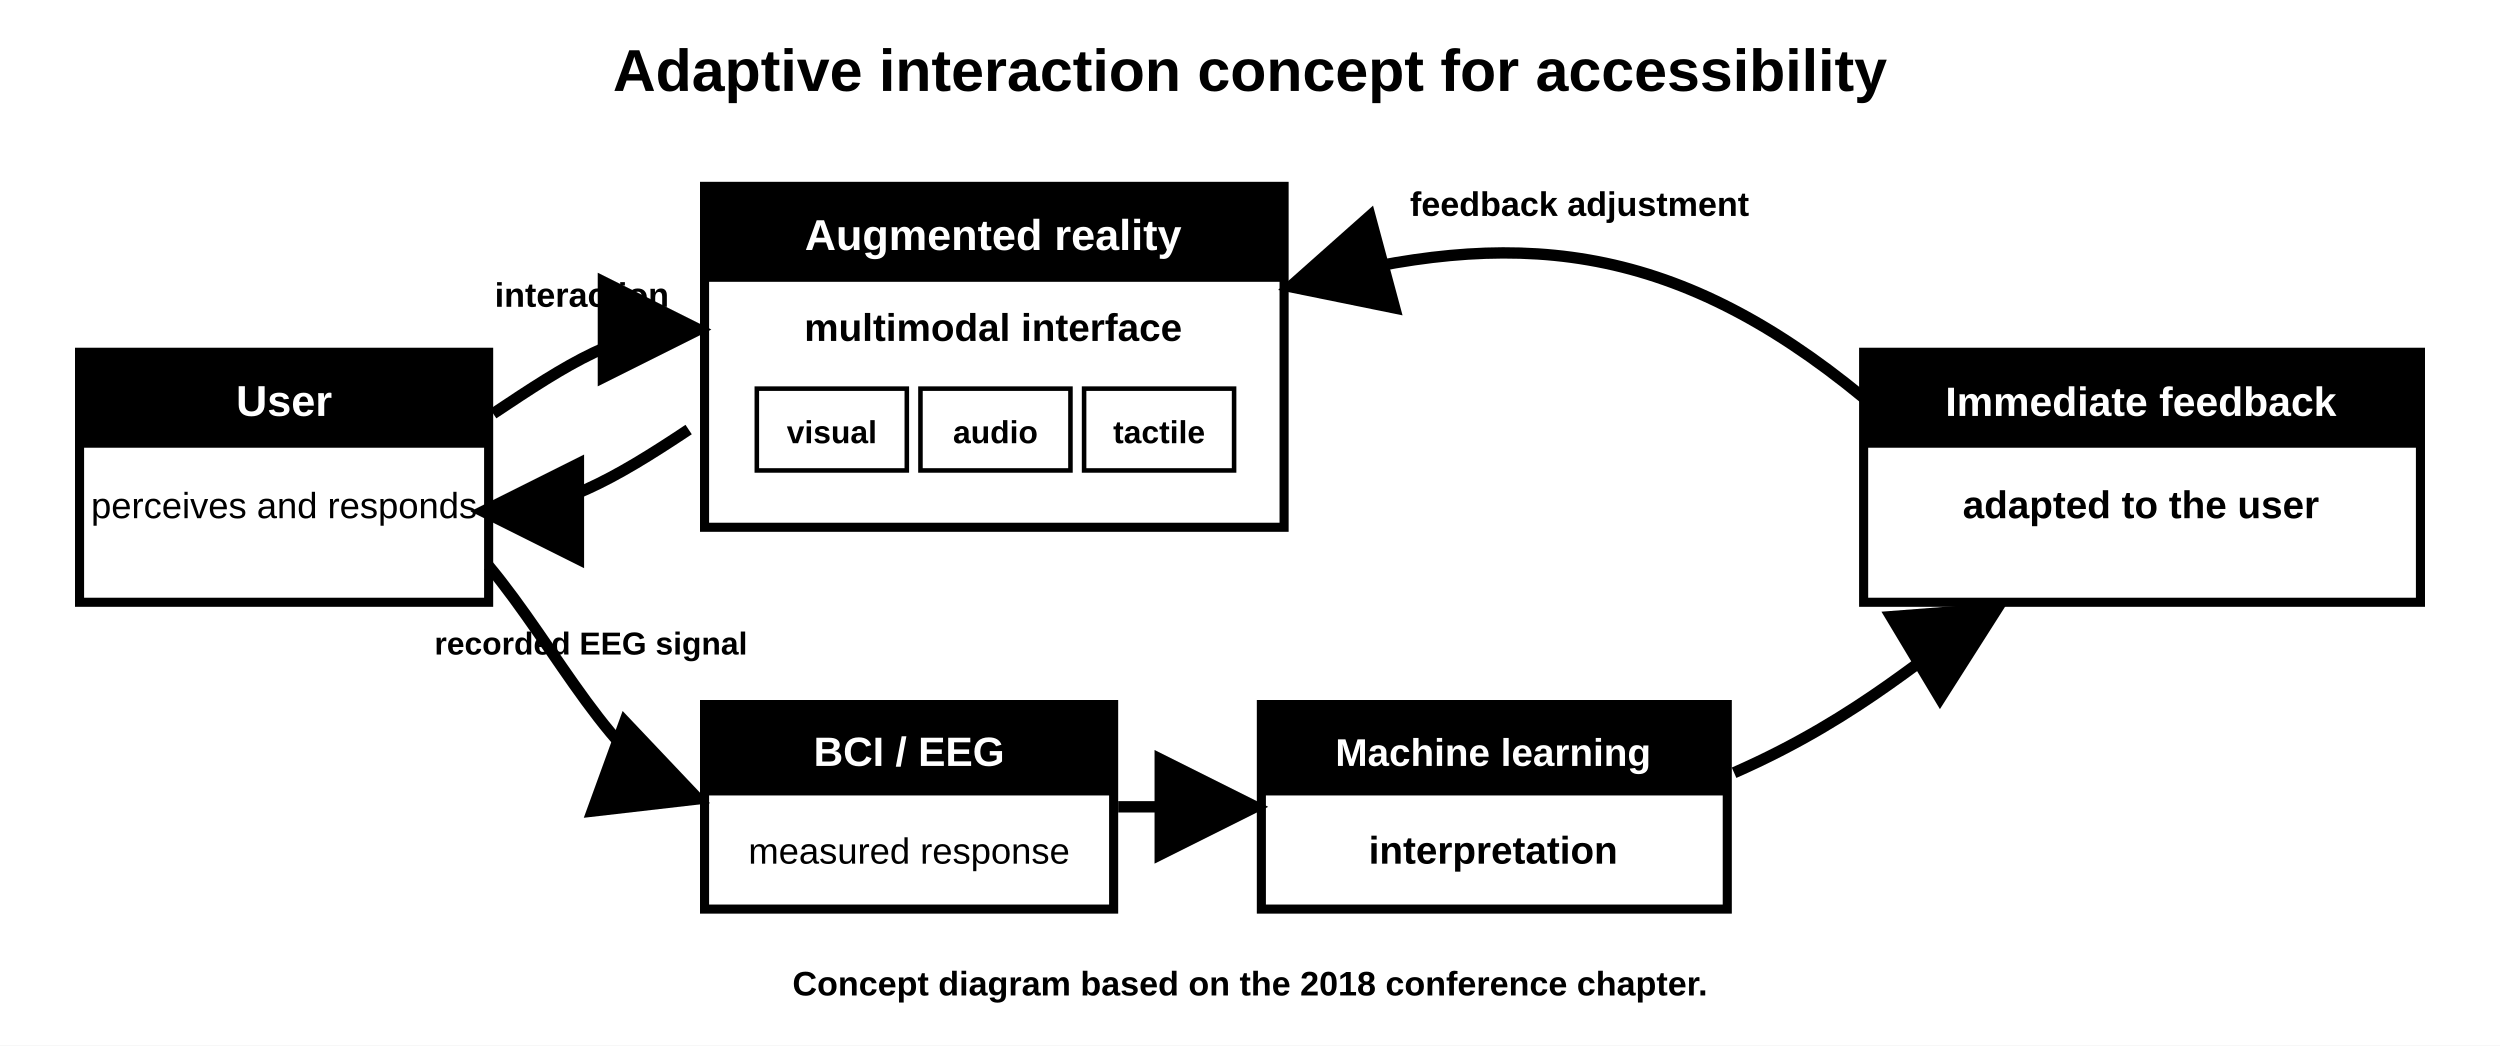
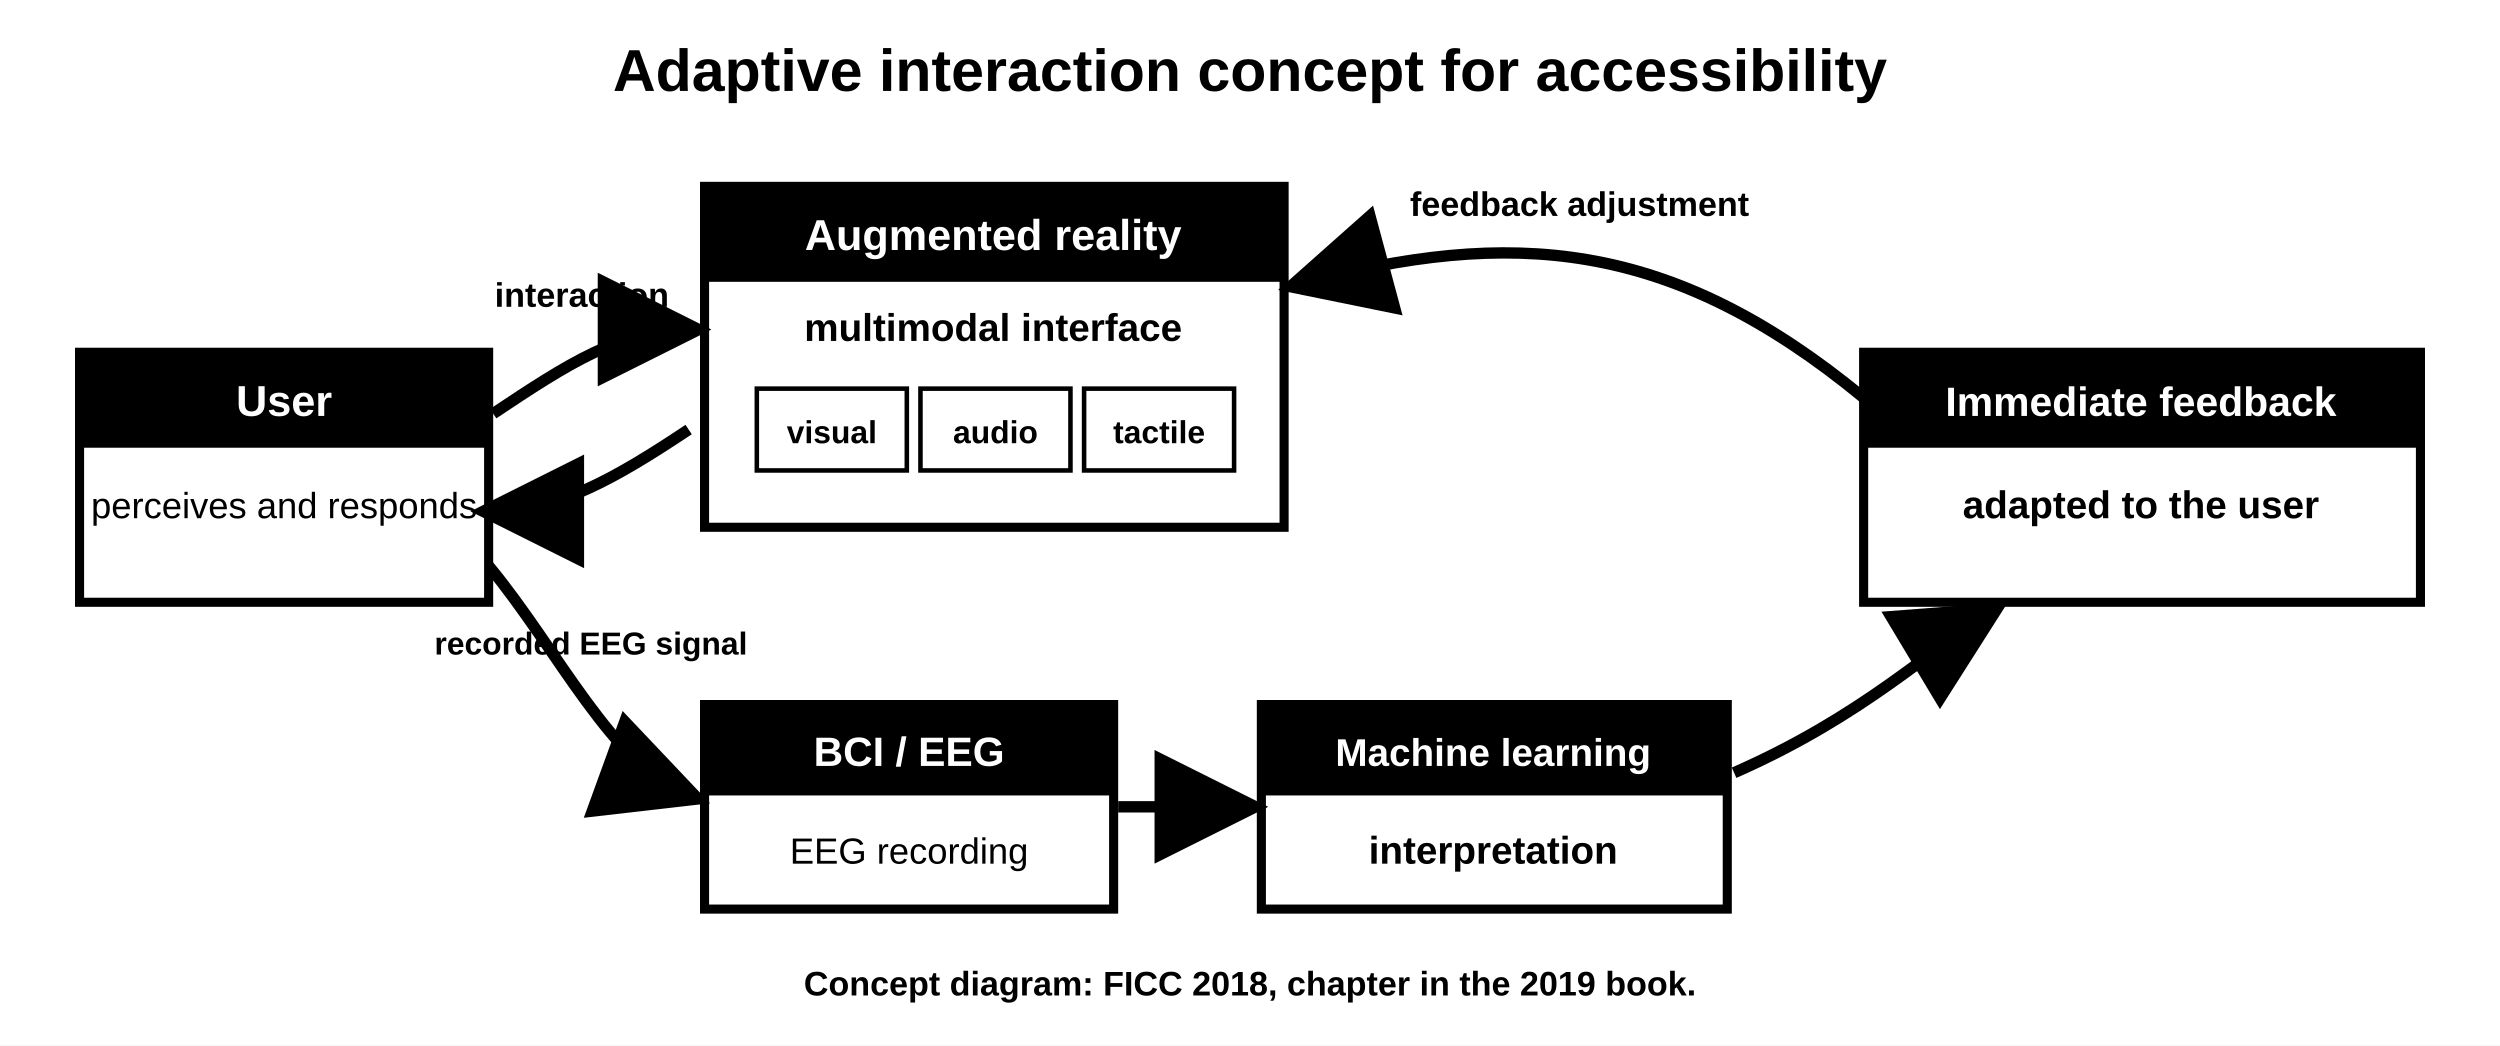
- <svg xmlns="http://www.w3.org/2000/svg" viewBox="0 0 1100 460" role="img" aria-labelledby="title desc">
+ <svg xmlns="http://www.w3.org/2000/svg" xml:lang="en" lang="en" viewBox="0 0 1100 460" role="img" aria-labelledby="title desc">
  <defs>
    <marker id="arrow" markerWidth="10" markerHeight="10" refX="8" refY="5" orient="auto">
      <path d="M0,0 L10,5 L0,10 z" fill="#000000" />
    </marker>
  </defs>
  <rect width="1100" height="460" fill="#ffffff" />
  <text x="550" y="40" text-anchor="middle" font-family="Arial,sans-serif" font-size="26" font-weight="700" fill="#000000">Adaptive interaction concept for accessibility</text>
  <g font-family="Arial,sans-serif" text-anchor="middle">
    <rect x="35" y="155" width="180" height="110" fill="#ffffff" stroke="#000000" stroke-width="4" />
    <rect x="35" y="155" width="180" height="42" fill="#000000" />
    <text x="125" y="183" font-size="19" font-weight="700" fill="#ffffff">User</text>
    <text x="125" y="228" font-size="16" fill="#000000">perceives and responds</text>
    <rect x="310" y="82" width="255" height="150" fill="#ffffff" stroke="#000000" stroke-width="4" />
    <rect x="310" y="82" width="255" height="42" fill="#000000" />
    <text x="437" y="110" font-size="19" font-weight="700" fill="#ffffff">Augmented reality</text>
    <text x="437" y="150" font-size="17" font-weight="700" fill="#000000">multimodal interface</text>
    <rect x="333" y="171" width="66" height="36" fill="#ffffff" stroke="#000000" stroke-width="2" />
    <text x="366" y="195" font-size="14" font-weight="700" fill="#000000">visual</text>
    <rect x="405" y="171" width="66" height="36" fill="#ffffff" stroke="#000000" stroke-width="2" />
    <text x="438" y="195" font-size="14" font-weight="700" fill="#000000">audio</text>
    <rect x="477" y="171" width="66" height="36" fill="#ffffff" stroke="#000000" stroke-width="2" />
    <text x="510" y="195" font-size="14" font-weight="700" fill="#000000">tactile</text>
    <rect x="310" y="310" width="180" height="90" fill="#ffffff" stroke="#000000" stroke-width="4" />
    <rect x="310" y="310" width="180" height="40" fill="#000000" />
    <text x="400" y="337" font-size="18" font-weight="700" fill="#ffffff">BCI / EEG</text>
-     <text x="400" y="380" font-size="16" fill="#000000">measured response</text>
+     <text x="400" y="380" font-size="16" fill="#000000">EEG recording</text>
    <rect x="555" y="310" width="205" height="90" fill="#ffffff" stroke="#000000" stroke-width="4" />
    <rect x="555" y="310" width="205" height="40" fill="#000000" />
    <text x="657" y="337" font-size="17" font-weight="700" fill="#ffffff">Machine learning</text>
    <text x="657" y="380" font-size="17" font-weight="700" fill="#000000">interpretation</text>
    <rect x="820" y="155" width="245" height="110" fill="#ffffff" stroke="#000000" stroke-width="4" />
    <rect x="820" y="155" width="245" height="42" fill="#000000" />
    <text x="942" y="183" font-size="18" font-weight="700" fill="#ffffff">Immediate feedback</text>
    <text x="942" y="228" font-size="17" font-weight="700" fill="#000000">adapted to the user</text>
  </g>
  <path d="M217 182 C250 160 273 145 303 145" fill="none" stroke="#000000" stroke-width="5" marker-end="url(#arrow)" />
  <path d="M303 189 C270 211 245 225 217 225" fill="none" stroke="#000000" stroke-width="5" marker-end="url(#arrow)" />
  <path d="M215 249 C245 285 270 338 303 350" fill="none" stroke="#000000" stroke-width="5" marker-end="url(#arrow)" />
  <path d="M492 355 H548" fill="none" stroke="#000000" stroke-width="5" marker-end="url(#arrow)" />
  <path d="M763 340 C820 315 850 285 875 270" fill="none" stroke="#000000" stroke-width="5" marker-end="url(#arrow)" />
  <path d="M820 175 C735 105 665 100 572 125" fill="none" stroke="#000000" stroke-width="5" marker-end="url(#arrow)" />
  <text x="256" y="135" text-anchor="middle" font-family="Arial,sans-serif" font-size="15" font-weight="700" fill="#000000">interaction</text>
  <text x="260" y="288" text-anchor="middle" font-family="Arial,sans-serif" font-size="14" font-weight="700" fill="#000000">recorded EEG signal</text>
  <text x="695" y="95" text-anchor="middle" font-family="Arial,sans-serif" font-size="15" font-weight="700" fill="#000000">feedback adjustment</text>
-   <text x="550" y="438" text-anchor="middle" font-family="Arial,sans-serif" font-size="15" font-weight="700" fill="#000000">Concept diagram based on the 2018 conference chapter.</text>
+   <text x="550" y="438" text-anchor="middle" font-family="Arial,sans-serif" font-size="15" font-weight="700" fill="#000000">Concept diagram: FICC 2018, chapter in the 2019 book.</text>
</svg>
